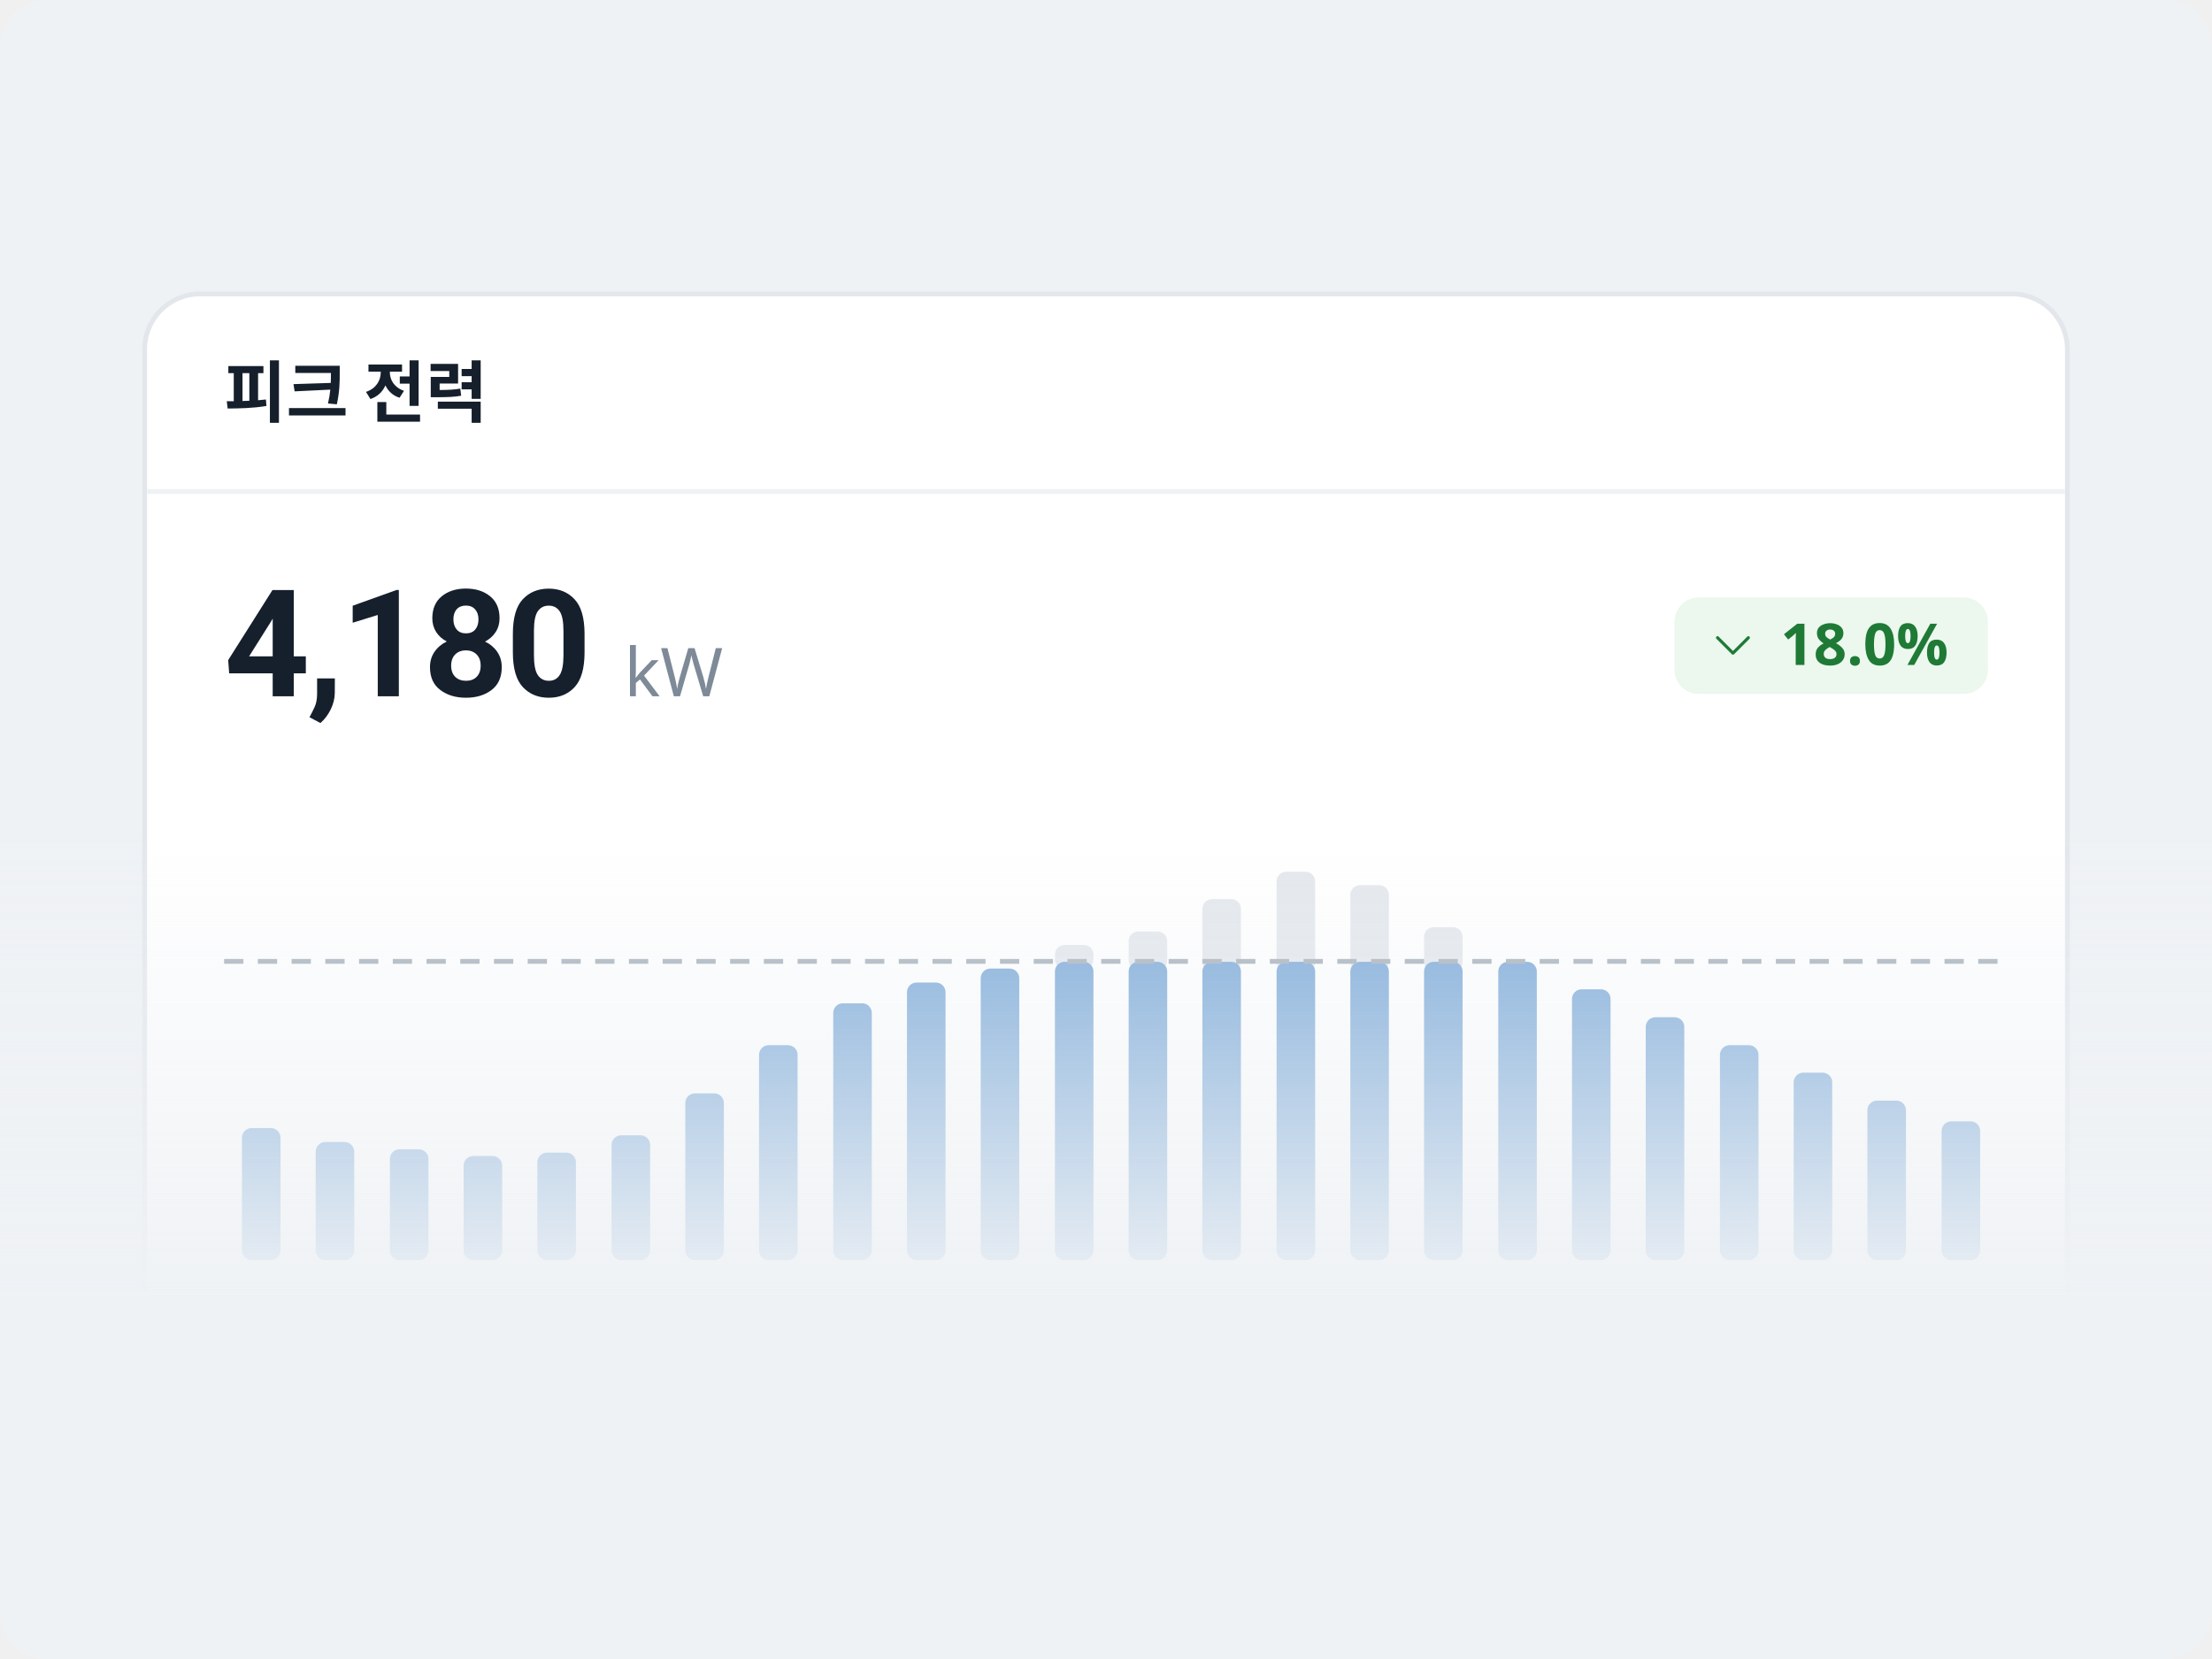
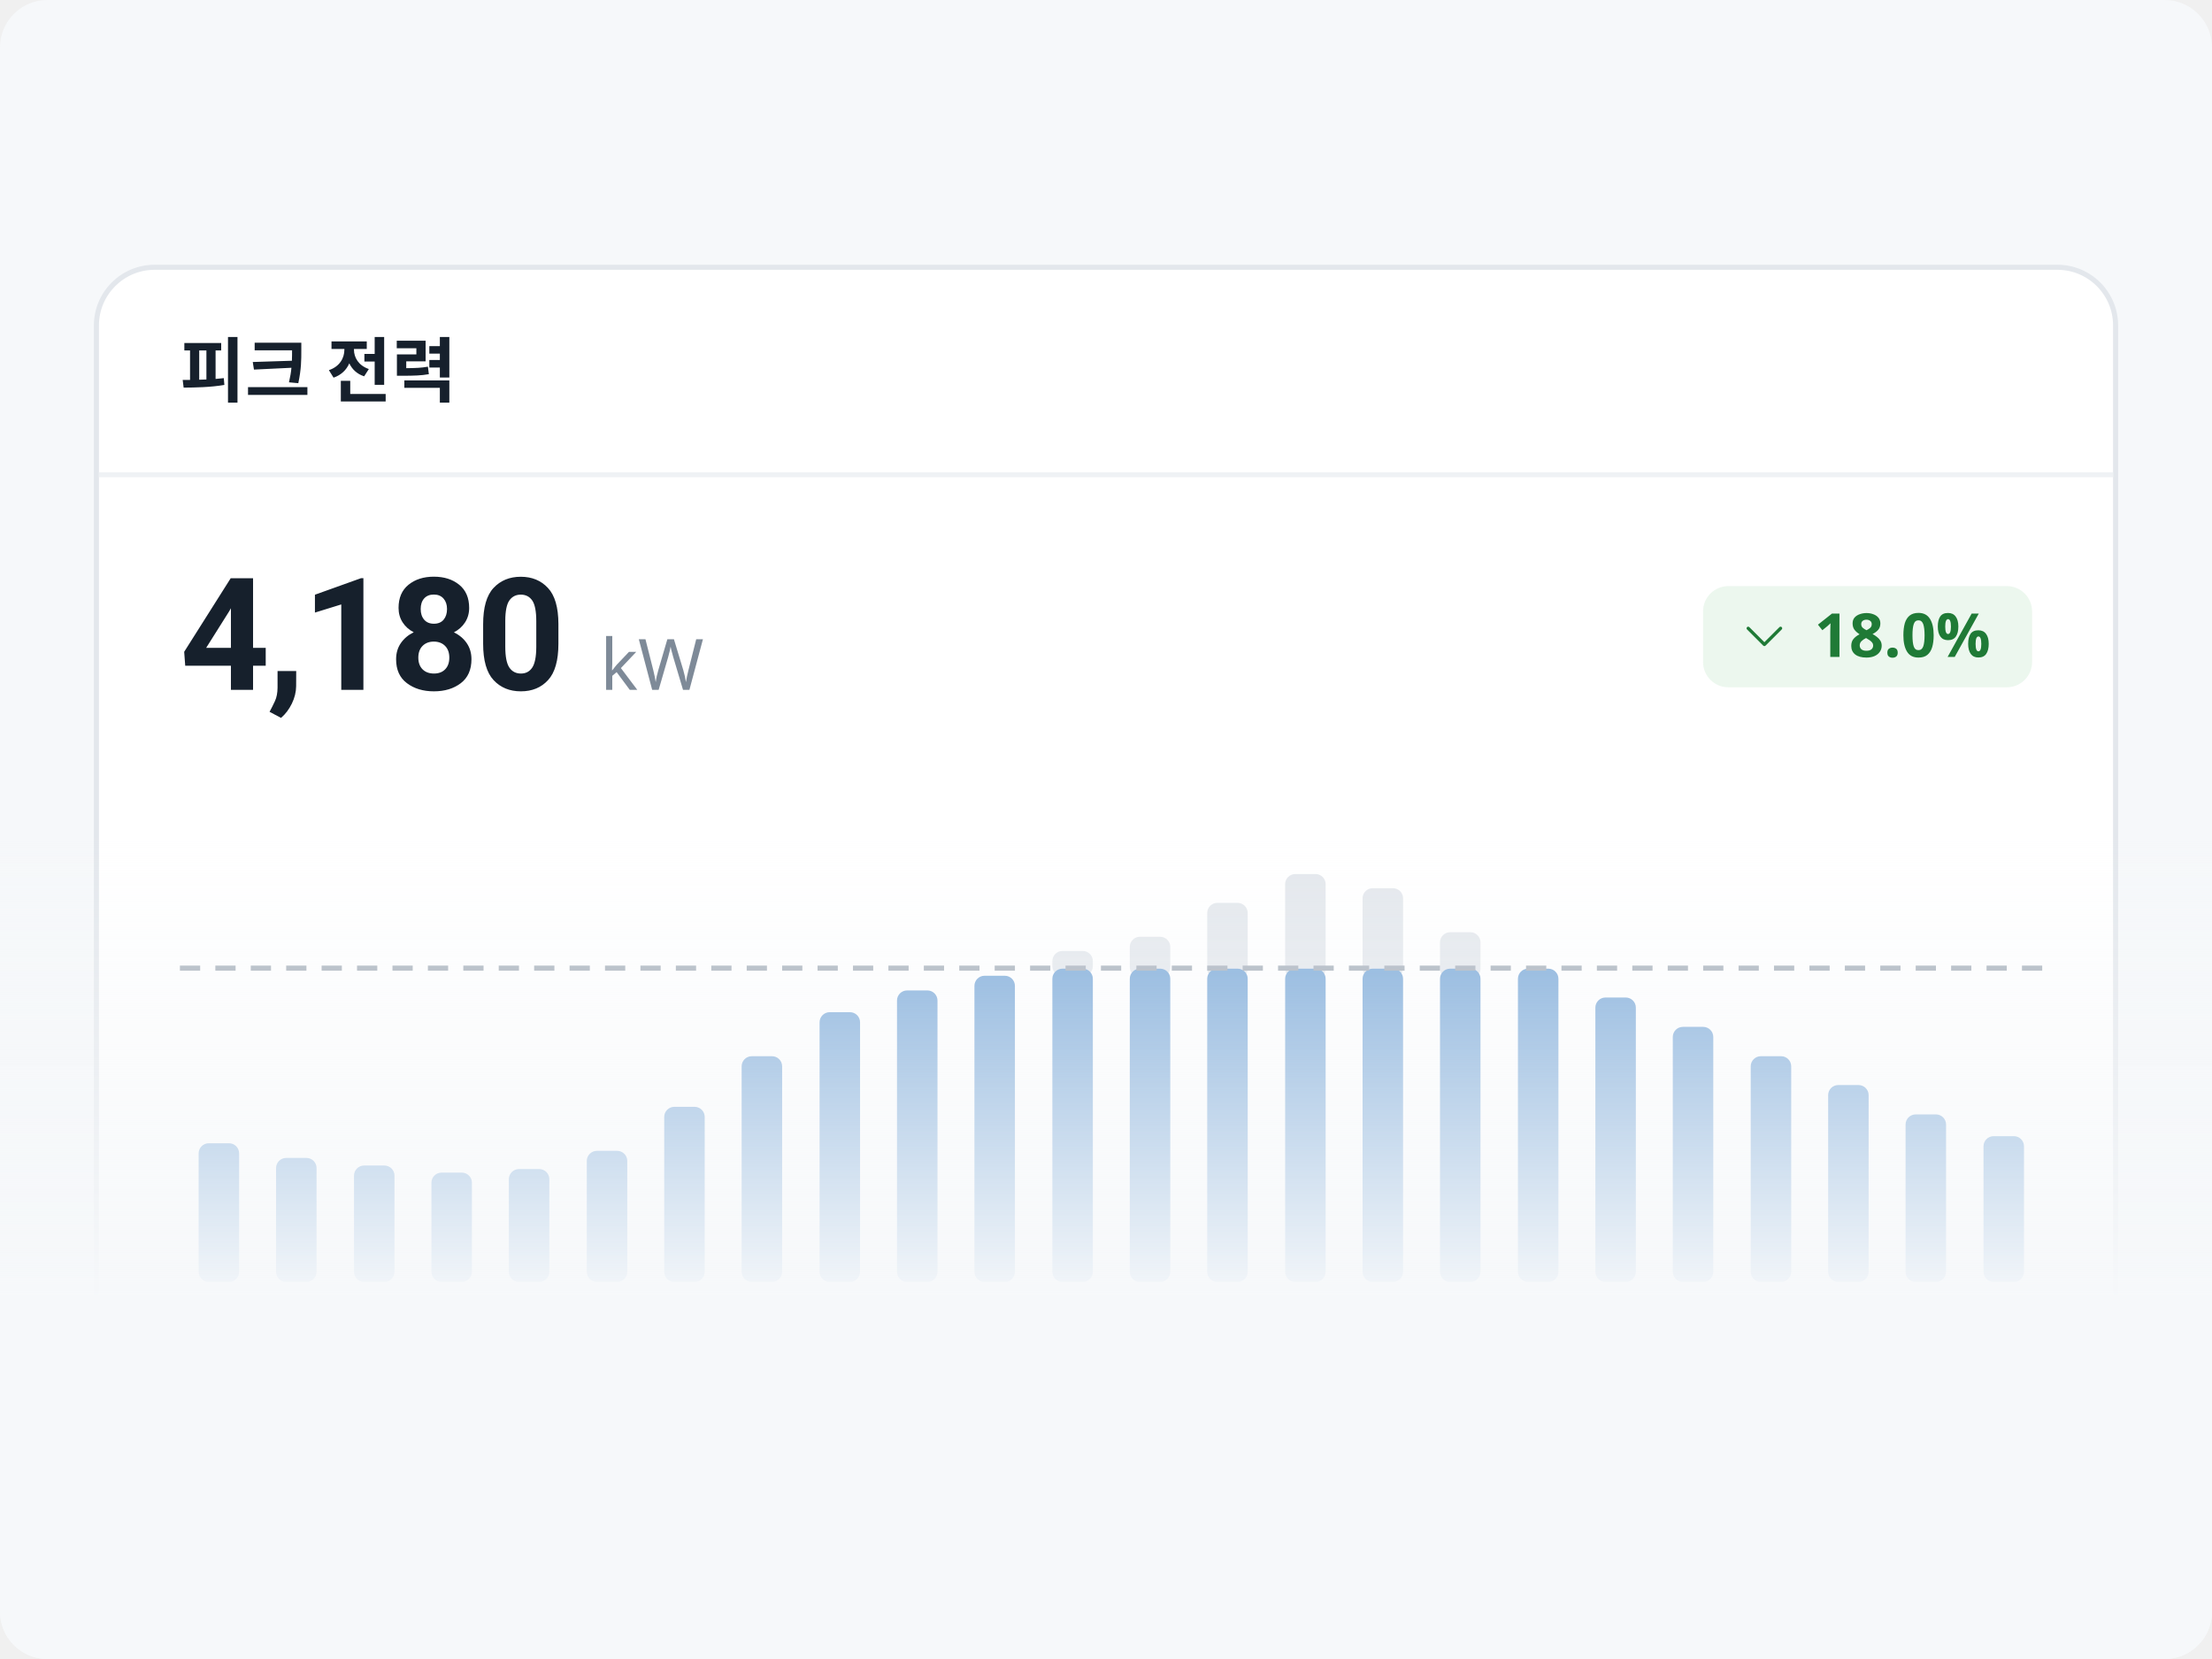
<svg xmlns="http://www.w3.org/2000/svg" width="560" height="420" viewBox="0 0 560 420" fill="none">
  <defs>
    <linearGradient id="fade0" x1="0" y1="210" x2="0" y2="330" gradientUnits="userSpaceOnUse">
-       <stop offset="0" stop-color="#EFF2F5" stop-opacity="0" />
-       <stop offset="0.5" stop-color="#EFF2F5" stop-opacity="0.5" />
-       <stop offset="1" stop-color="#EFF2F5" stop-opacity="1" />
+       <stop offset="0" stop-color="#F6F8FA" stop-opacity="0" />
+       <stop offset="0.5" stop-color="#F6F8FA" stop-opacity="0.5" />
+       <stop offset="1" stop-color="#F6F8FA" stop-opacity="1" />
    </linearGradient>
    <clipPath id="card">
      <rect width="560" height="420" rx="12" />
    </clipPath>
  </defs>
  <g clip-path="url(#card)">
-     <rect x="0" y="0" width="560" height="420" rx="12" fill="#EFF2F5" />
-     <g transform="translate(-61.60 -45.76) scale(1.22)">
-       <rect x="80.5" y="98.5" width="399" height="221" rx="11.5" fill="#FFFFFF" stroke="#E3E7EC" stroke-width="1" />
-       <line x1="81" y1="139.5" x2="479" y2="139.5" stroke="#EFF2F5" stroke-width="1" />
-       <text x="97" y="124" font-family="Pretendard" font-size="14" font-weight="600" fill="#16202C">피크 전력</text>
-       <text x="97" y="182" font-family="Roboto" font-size="31" font-weight="600" letter-spacing="-0.62" fill="#16202C" font-variant-numeric="tabular-nums">4,180</text>
-       <text x="180.03" y="182" font-family="JetBrains Mono" font-size="14" font-weight="500" fill="#7E8A98">kW</text>
-       <rect x="397.98" y="161.5" width="65.02" height="20" rx="5" fill="#3FB255" fill-opacity="0.1" />
-       <g transform="translate(404.98 166) scale(0.04 0.04)" fill="#1F7A36">
-         <path d="M213.66,101.66l-80,80a8,8,0,0,1-11.32,0l-80-80A8,8,0,0,1,53.66,90.34L128,164.69l74.34-74.35a8,8,0,0,1,11.32,11.32Z" fill="#1F7A36" />
-       </g>
-       <text x="419.98" y="175.5" font-family="JetBrains Mono" font-size="12" font-weight="600" fill="#1F7A36">18.0%</text>
-       <g transform="translate(97 203) scale(1 1)">
-         <rect x="3.7" y="68.6" width="8" height="27.4" rx="2" fill="#76A6D7" />
-         <rect x="19.0" y="71.5" width="8" height="24.5" rx="2" fill="#76A6D7" />
-         <rect x="34.4" y="73.0" width="8" height="23.0" rx="2" fill="#76A6D7" />
-         <rect x="49.7" y="74.4" width="8" height="21.6" rx="2" fill="#76A6D7" />
-         <rect x="65.0" y="73.7" width="8" height="22.3" rx="2" fill="#76A6D7" />
-         <rect x="80.4" y="70.1" width="8" height="25.9" rx="2" fill="#76A6D7" />
-         <rect x="95.7" y="61.4" width="8" height="34.6" rx="2" fill="#76A6D7" />
-         <rect x="111.0" y="51.4" width="8" height="44.6" rx="2" fill="#76A6D7" />
-         <rect x="126.4" y="42.7" width="8" height="53.3" rx="2" fill="#76A6D7" />
-         <rect x="141.7" y="38.4" width="8" height="57.6" rx="2" fill="#76A6D7" />
-         <rect x="157.0" y="35.5" width="8" height="60.5" rx="2" fill="#76A6D7" />
-         <rect x="172.4" y="30.6" width="8" height="5" rx="2" fill="#E3E7EC" />
-         <rect x="172.4" y="34.1" width="8" height="61.9" rx="2" fill="#76A6D7" />
-         <rect x="187.7" y="27.8" width="8" height="8" rx="2" fill="#E3E7EC" />
-         <rect x="187.7" y="34.1" width="8" height="61.9" rx="2" fill="#76A6D7" />
-         <rect x="203.0" y="21.1" width="8" height="15" rx="2" fill="#E3E7EC" />
-         <rect x="203.0" y="34.1" width="8" height="61.9" rx="2" fill="#76A6D7" />
-         <rect x="218.4" y="15.4" width="8" height="20.7" rx="2" fill="#E3E7EC" />
-         <rect x="218.4" y="34.1" width="8" height="61.9" rx="2" fill="#76A6D7" />
-         <rect x="233.7" y="18.2" width="8" height="17.8" rx="2" fill="#E3E7EC" />
-         <rect x="233.7" y="34.1" width="8" height="61.9" rx="2" fill="#76A6D7" />
-         <rect x="249.0" y="26.9" width="8" height="9.2" rx="2" fill="#E3E7EC" />
-         <rect x="249.0" y="34.1" width="8" height="61.9" rx="2" fill="#76A6D7" />
-         <rect x="264.4" y="34.1" width="8" height="61.9" rx="2" fill="#76A6D7" />
-         <rect x="279.7" y="39.8" width="8" height="56.2" rx="2" fill="#76A6D7" />
-         <rect x="295.0" y="45.6" width="8" height="50.4" rx="2" fill="#76A6D7" />
-         <rect x="310.4" y="51.4" width="8" height="44.6" rx="2" fill="#76A6D7" />
-         <rect x="325.7" y="57.1" width="8" height="38.9" rx="2" fill="#76A6D7" />
-         <rect x="341.0" y="62.9" width="8" height="33.1" rx="2" fill="#76A6D7" />
-         <rect x="356.4" y="67.2" width="8" height="28.8" rx="2" fill="#76A6D7" />
-         <line x1="0" y1="34" x2="368" y2="34" stroke-width="1" stroke-dasharray="4 3" fill="#000000" stroke="#A4ADB8" />
+     <rect x="0" y="0" width="560" height="420" rx="12" fill="#F6F8FA" />
+     <g transform="translate(-14.035 -10.476) scale(1.05013)">
+       <g transform="translate(-61.60 -45.76) scale(1.22)">
+         <rect x="80.5" y="98.5" width="399" height="221" rx="11.5" fill="#FFFFFF" stroke="#E3E7EC" stroke-width="1" />
+         <line x1="81" y1="139.5" x2="479" y2="139.5" stroke="#EFF2F5" stroke-width="1" />
+         <text x="97" y="124" font-family="Pretendard" font-size="14" font-weight="600" fill="#16202C">피크 전력</text>
+         <text x="97" y="182" font-family="Roboto" font-size="31" font-weight="600" letter-spacing="-0.62" fill="#16202C" font-variant-numeric="tabular-nums">4,180</text>
+         <text x="180.03" y="182" font-family="JetBrains Mono" font-size="14" font-weight="500" fill="#7E8A98">kW</text>
+         <rect x="397.98" y="161.5" width="65.02" height="20" rx="5" fill="#3FB255" fill-opacity="0.1" />
+         <g transform="translate(404.98 166) scale(0.04 0.04)" fill="#1F7A36">
+           <path d="M213.66,101.66l-80,80a8,8,0,0,1-11.32,0l-80-80A8,8,0,0,1,53.66,90.34L128,164.69l74.34-74.35a8,8,0,0,1,11.32,11.32Z" fill="#1F7A36" />
+         </g>
+         <text x="419.98" y="175.5" font-family="JetBrains Mono" font-size="12" font-weight="600" fill="#1F7A36">18.0%</text>
+         <g transform="translate(97 203) scale(1 1)">
+           <rect x="3.7" y="68.6" width="8" height="27.4" rx="2" fill="#76A6D7" />
+           <rect x="19.0" y="71.5" width="8" height="24.5" rx="2" fill="#76A6D7" />
+           <rect x="34.4" y="73.0" width="8" height="23.0" rx="2" fill="#76A6D7" />
+           <rect x="49.7" y="74.4" width="8" height="21.6" rx="2" fill="#76A6D7" />
+           <rect x="65.0" y="73.7" width="8" height="22.3" rx="2" fill="#76A6D7" />
+           <rect x="80.4" y="70.1" width="8" height="25.9" rx="2" fill="#76A6D7" />
+           <rect x="95.7" y="61.4" width="8" height="34.6" rx="2" fill="#76A6D7" />
+           <rect x="111.0" y="51.4" width="8" height="44.6" rx="2" fill="#76A6D7" />
+           <rect x="126.4" y="42.7" width="8" height="53.3" rx="2" fill="#76A6D7" />
+           <rect x="141.7" y="38.4" width="8" height="57.6" rx="2" fill="#76A6D7" />
+           <rect x="157.0" y="35.5" width="8" height="60.5" rx="2" fill="#76A6D7" />
+           <rect x="172.4" y="30.6" width="8" height="5" rx="2" fill="#E3E7EC" />
+           <rect x="172.4" y="34.1" width="8" height="61.9" rx="2" fill="#76A6D7" />
+           <rect x="187.7" y="27.8" width="8" height="8" rx="2" fill="#E3E7EC" />
+           <rect x="187.7" y="34.1" width="8" height="61.9" rx="2" fill="#76A6D7" />
+           <rect x="203.0" y="21.1" width="8" height="15" rx="2" fill="#E3E7EC" />
+           <rect x="203.0" y="34.1" width="8" height="61.9" rx="2" fill="#76A6D7" />
+           <rect x="218.4" y="15.4" width="8" height="20.7" rx="2" fill="#E3E7EC" />
+           <rect x="218.4" y="34.1" width="8" height="61.9" rx="2" fill="#76A6D7" />
+           <rect x="233.7" y="18.2" width="8" height="17.8" rx="2" fill="#E3E7EC" />
+           <rect x="233.7" y="34.1" width="8" height="61.9" rx="2" fill="#76A6D7" />
+           <rect x="249.0" y="26.9" width="8" height="9.2" rx="2" fill="#E3E7EC" />
+           <rect x="249.0" y="34.1" width="8" height="61.9" rx="2" fill="#76A6D7" />
+           <rect x="264.4" y="34.1" width="8" height="61.9" rx="2" fill="#76A6D7" />
+           <rect x="279.7" y="39.8" width="8" height="56.2" rx="2" fill="#76A6D7" />
+           <rect x="295.0" y="45.6" width="8" height="50.4" rx="2" fill="#76A6D7" />
+           <rect x="310.4" y="51.4" width="8" height="44.6" rx="2" fill="#76A6D7" />
+           <rect x="325.7" y="57.1" width="8" height="38.9" rx="2" fill="#76A6D7" />
+           <rect x="341.0" y="62.9" width="8" height="33.1" rx="2" fill="#76A6D7" />
+           <rect x="356.4" y="67.2" width="8" height="28.8" rx="2" fill="#76A6D7" />
+           <line x1="0" y1="34" x2="368" y2="34" stroke-width="1" stroke-dasharray="4 3" fill="#000000" stroke="#A4ADB8" />
+         </g>
      </g>
    </g>
    <rect x="0" y="210" width="560" height="210" fill="url(#fade0)" />
  </g>
</svg>
